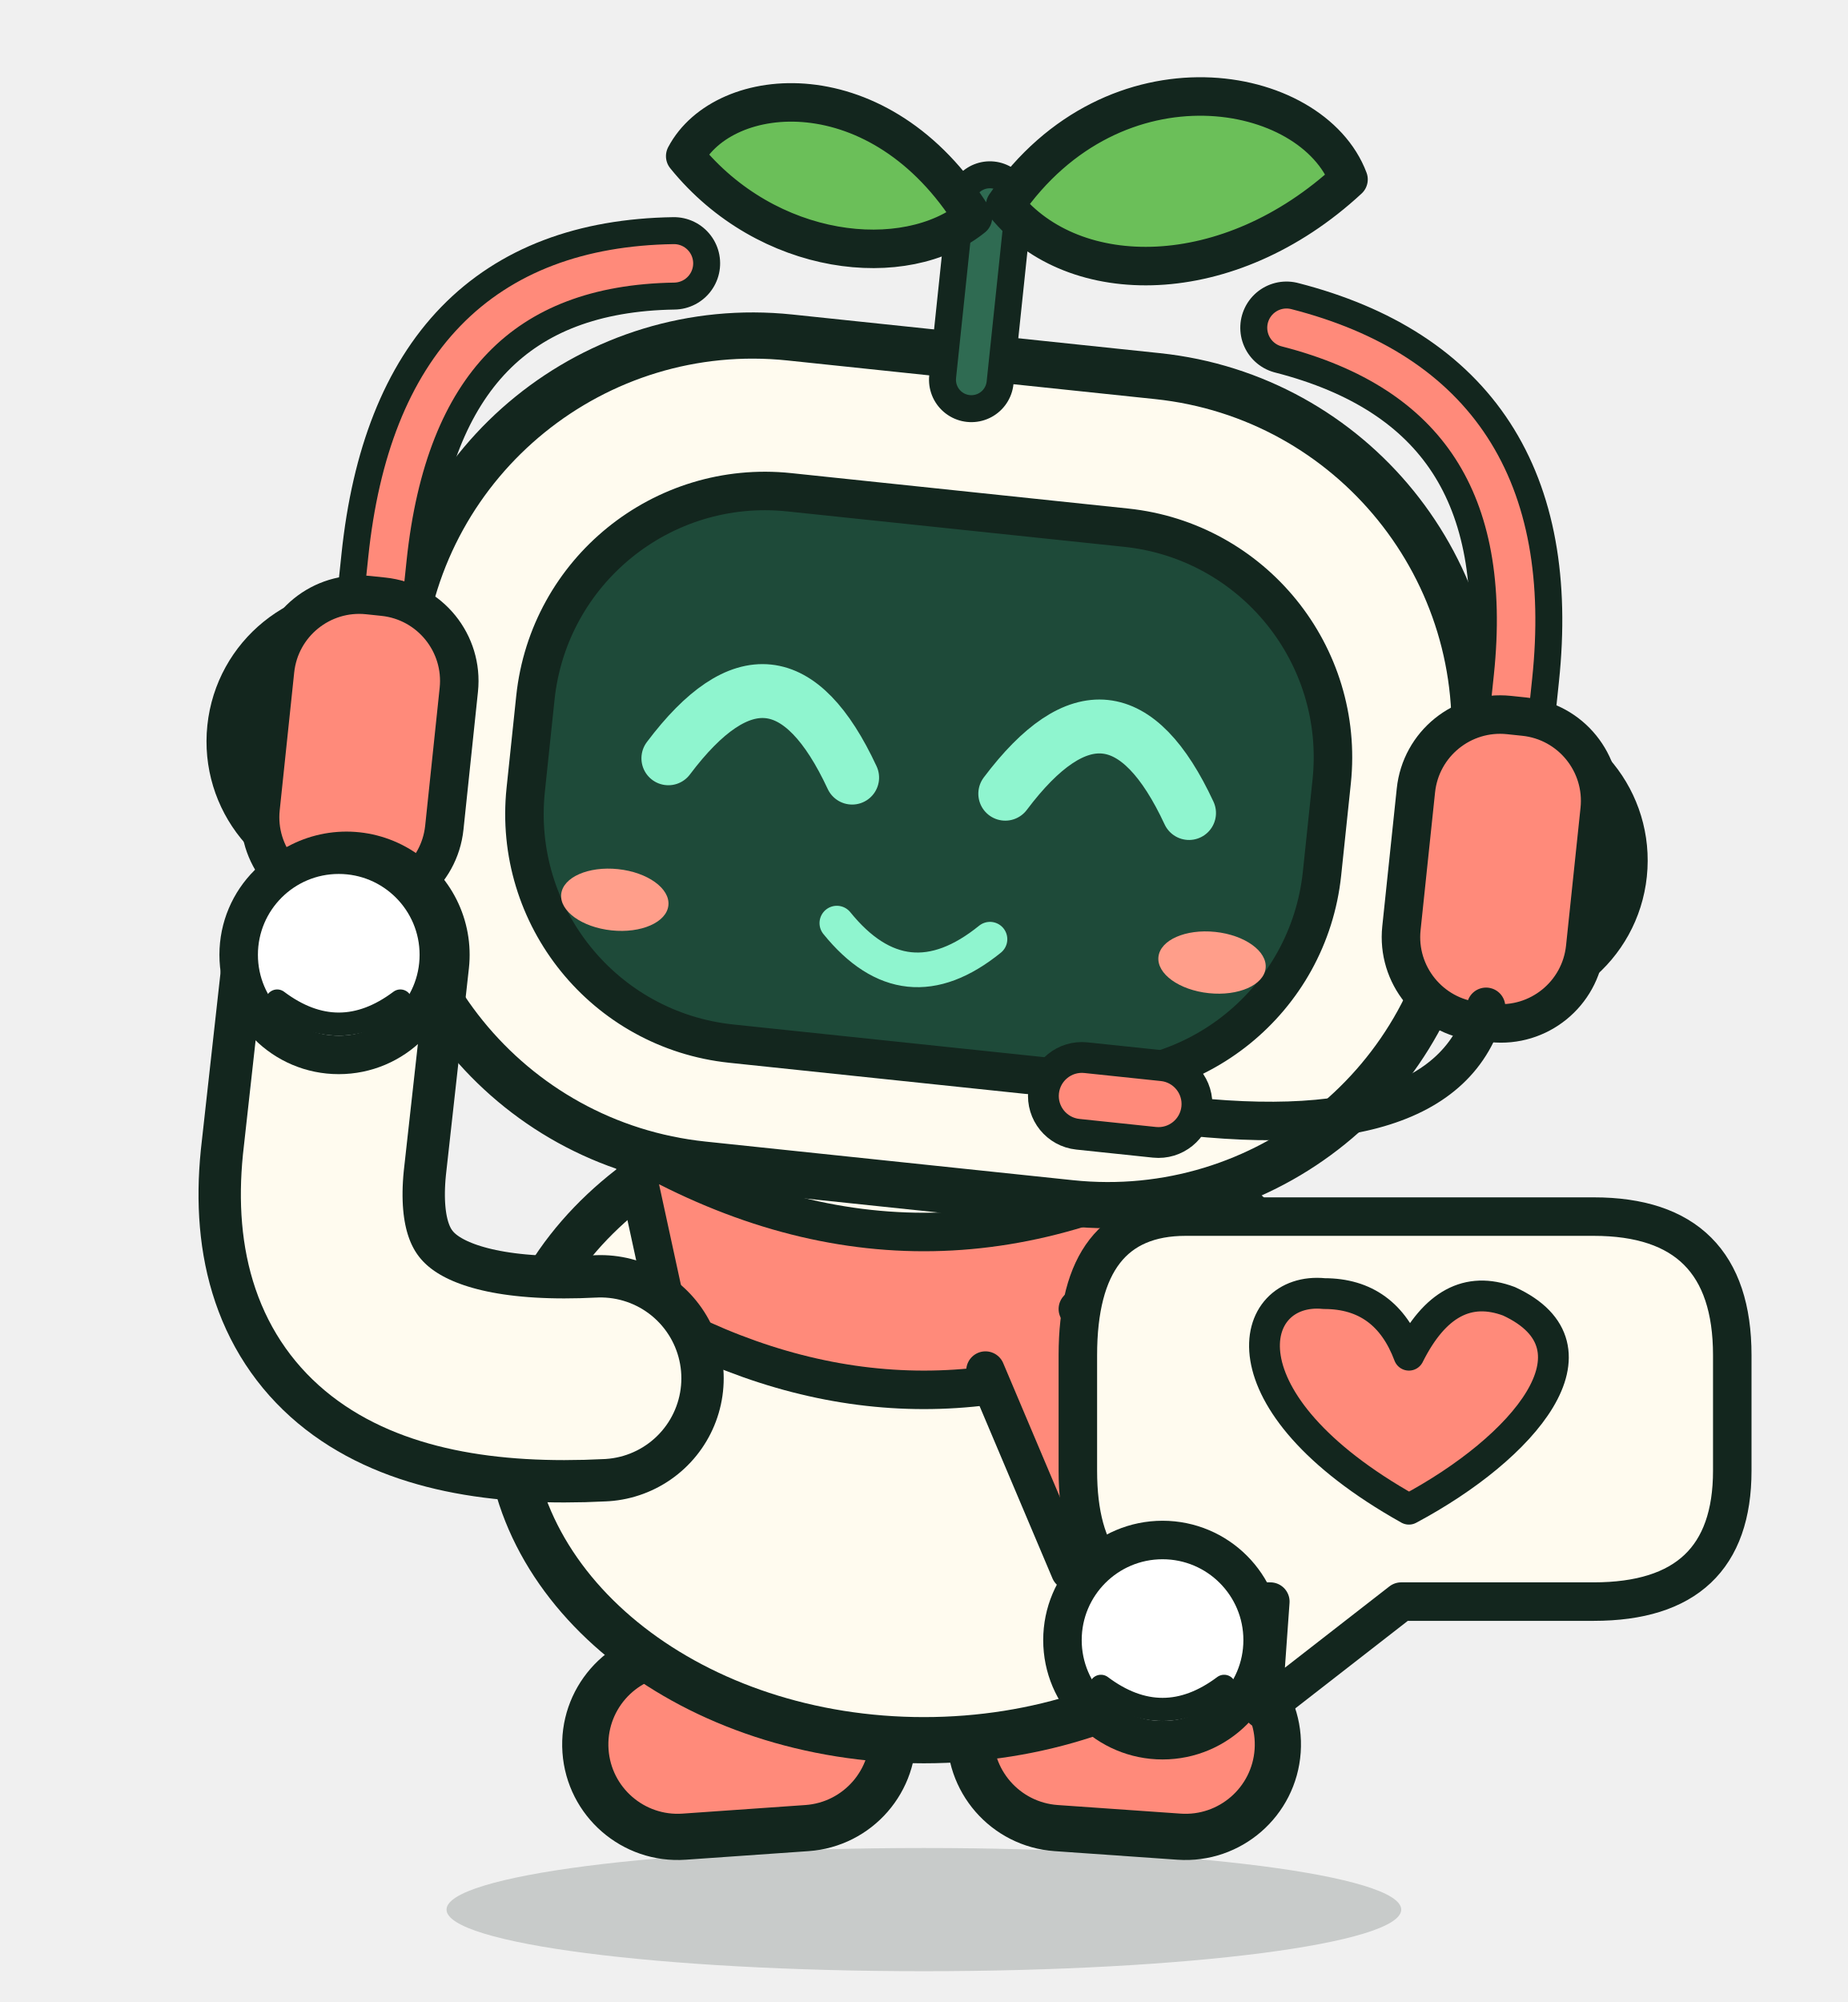
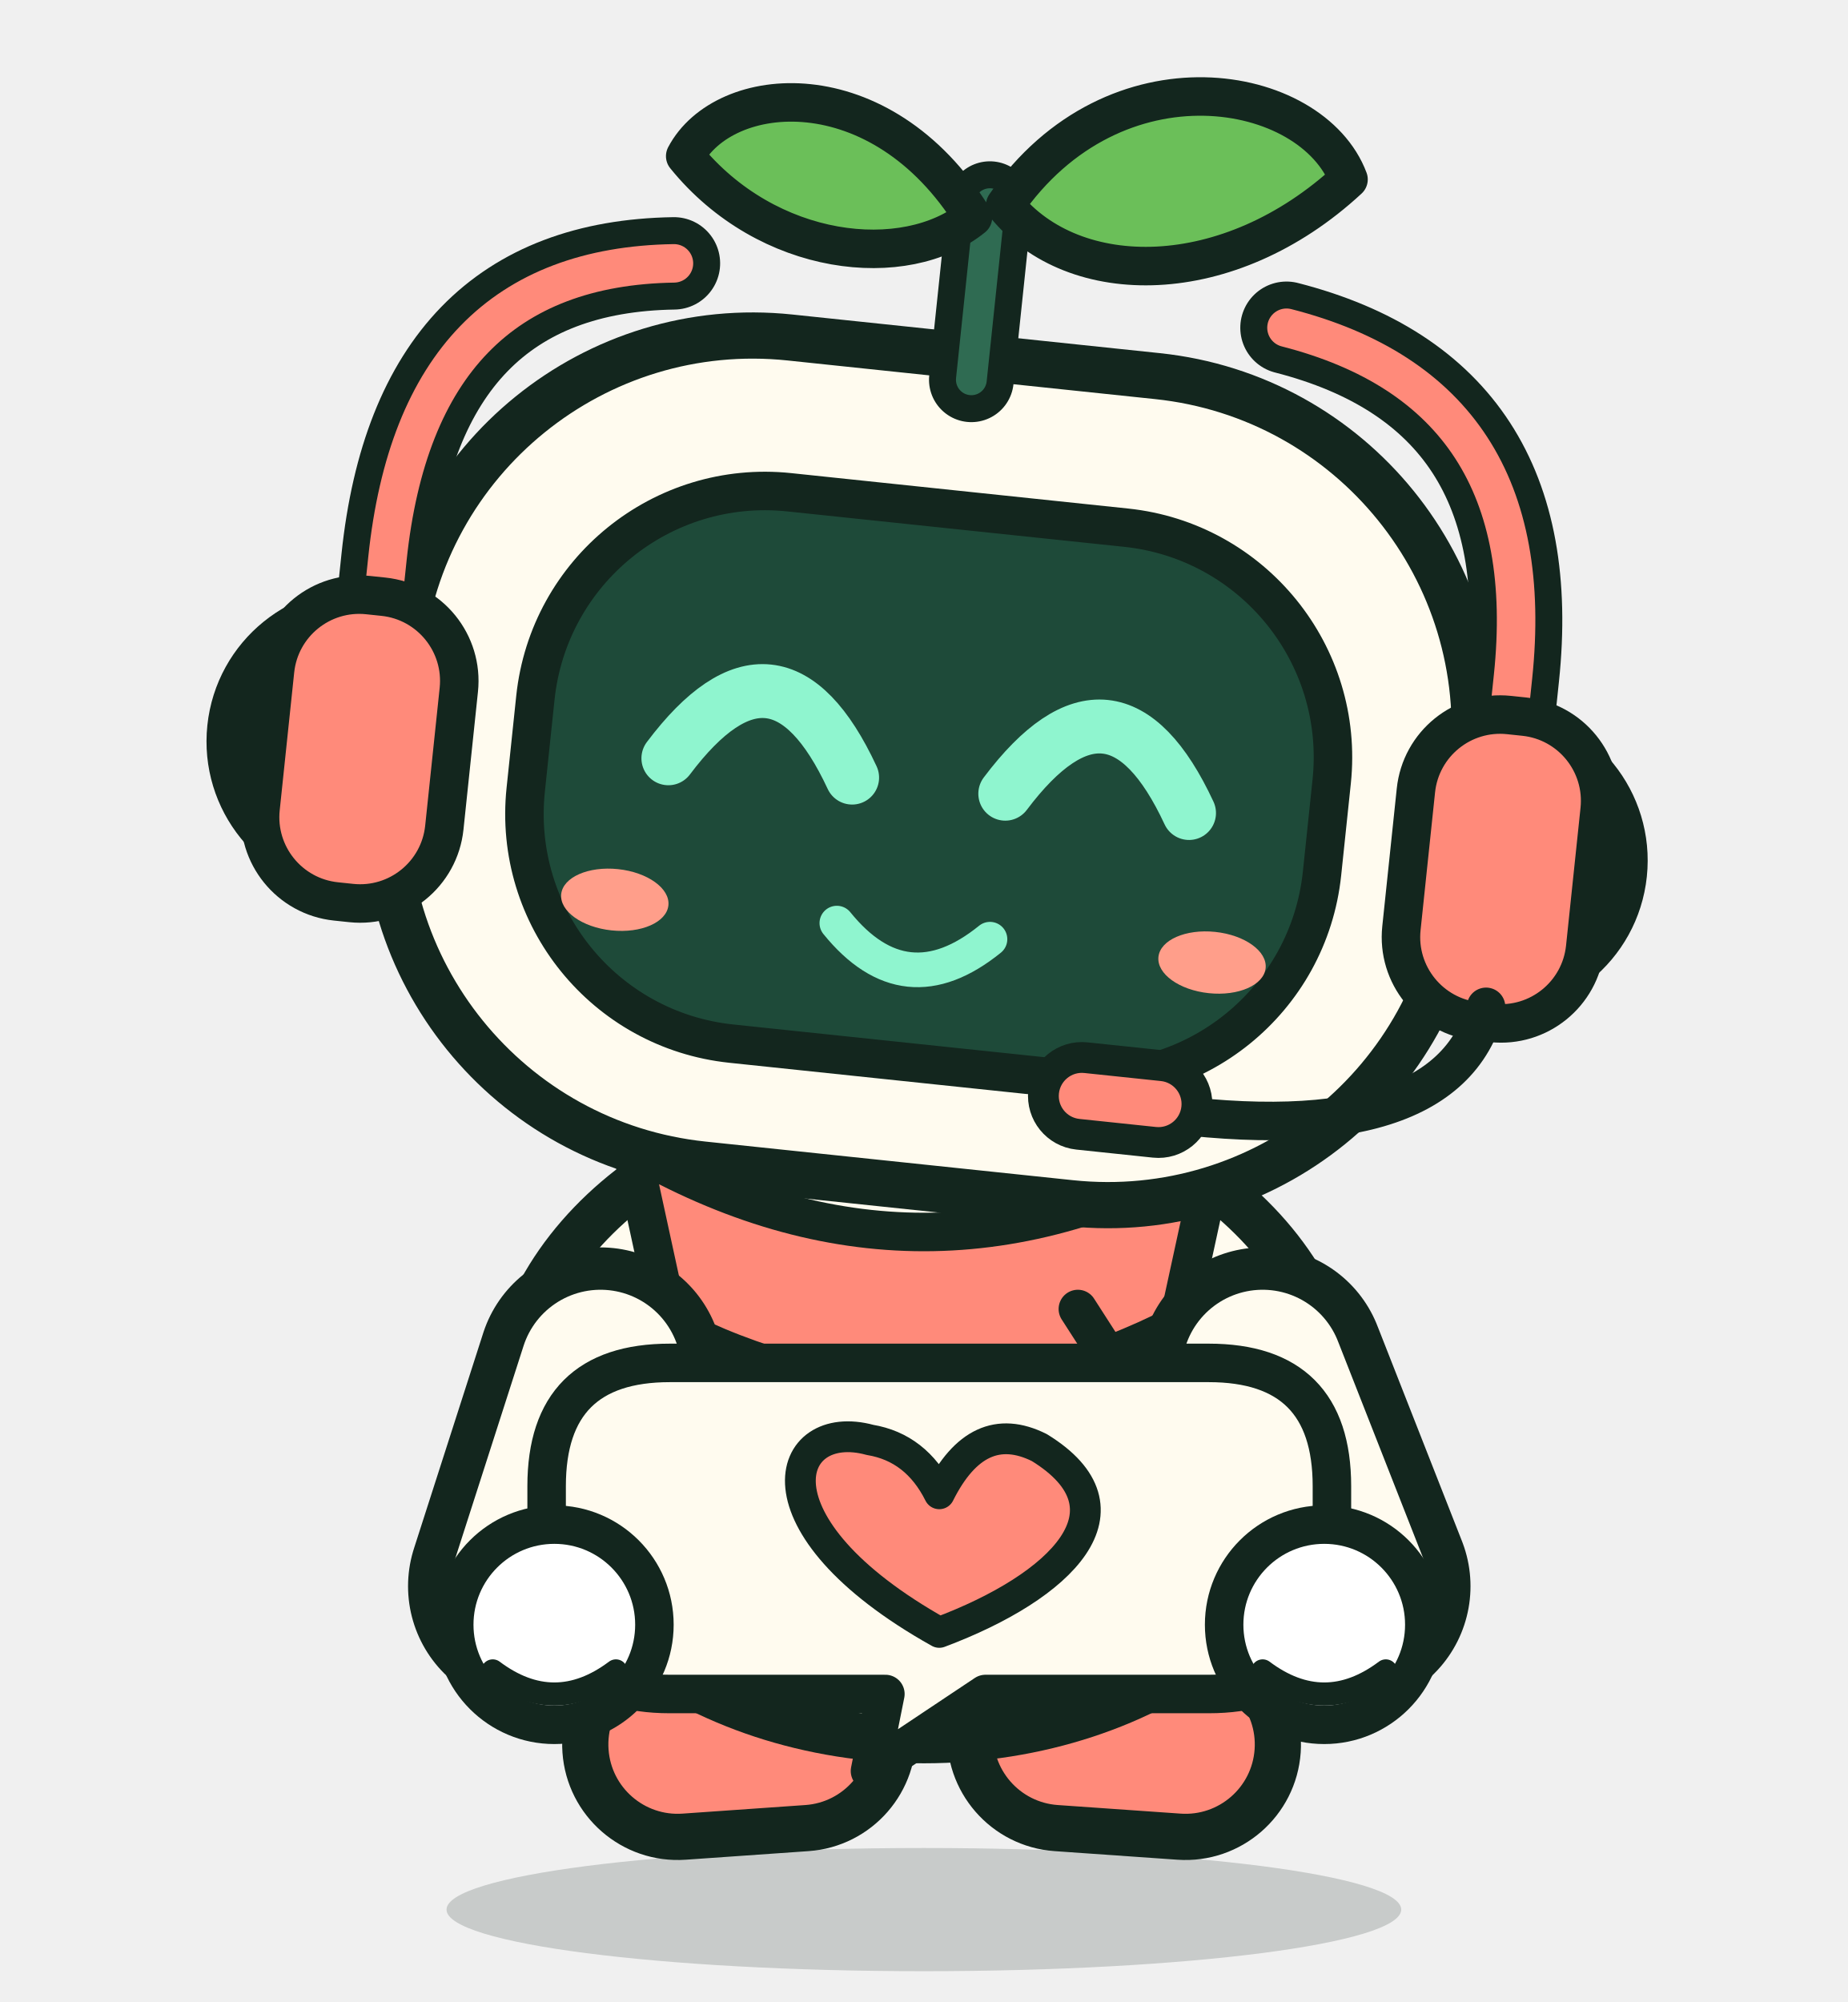
<svg xmlns="http://www.w3.org/2000/svg" class="ch ch-help" viewBox="0 0 240 260">
  <style>.ch-hop{animation:h 2.4s ease-in-out infinite}.ch-wave{transform-box:view-box;transform-origin:78px 176px;animation:w 1.6s ease-in-out infinite}.ch-eye{transform-box:fill-box;transform-origin:center;animation:b 4.5s infinite}@keyframes h{0%,100%{transform:translateY(0)}50%{transform:translateY(-8px)}}@keyframes w{0%,100%{transform:rotate(0)}50%{transform:rotate(18deg)}}@keyframes b{0%,94%,100%{transform:scaleY(1)}97%{transform:scaleY(.1)}}@media(prefers-reduced-motion:reduce){*{animation:none!important}}</style>
  <ellipse class="ch-shadow" cx="120" cy="248" rx="62" ry="8" fill="#13261E" fill-opacity=".18" />
  <g class="ch-hop">
    <rect x="76" y="214" width="40" height="24" rx="12" fill="#FF8A7A" stroke="#13261E" stroke-linejoin="round" stroke-linecap="round" stroke-width="6" transform="rotate(-4 96 226)" />
    <rect x="126" y="214" width="40" height="24" rx="12" fill="#FF8A7A" stroke="#13261E" stroke-linejoin="round" stroke-linecap="round" stroke-width="6" transform="rotate(4 146 226)" />
    <ellipse cx="120" cy="184" rx="54" ry="42" fill="#FFFBEF" stroke="#13261E" stroke-linejoin="round" stroke-linecap="round" stroke-width="6" />
    <path d="M82 149 Q120 171 158 149 L153 172 Q120 189 87 172Z" fill="#FF8A7A" stroke="#13261E" stroke-linejoin="round" stroke-linecap="round" stroke-width="5" />
    <path d="M140 170 L158 198 L139 204 L128 178" fill="#FF8A7A" stroke="#13261E" stroke-linejoin="round" stroke-linecap="round" stroke-width="5" />
    <g transform="rotate(6 120 108)">
      <circle cx="46" cy="104" r="17" fill="#FF8A7A" stroke="#13261E" stroke-linejoin="round" stroke-linecap="round" stroke-width="6" />
      <circle cx="194" cy="104" r="17" fill="#FF8A7A" stroke="#13261E" stroke-linejoin="round" stroke-linecap="round" stroke-width="6" />
      <rect x="50" y="46" width="140" height="108" rx="46" fill="#FFFBEF" stroke="#13261E" stroke-linejoin="round" stroke-linecap="round" stroke-width="6" />
      <rect x="68" y="66" width="104" height="72" rx="30" fill="#1E4A39" stroke="#13261E" stroke-linejoin="round" stroke-linecap="round" stroke-width="5" />
      <g class="ch-eye">
        <path d="M86 102 Q98 82 110 102 M130 102 Q142 82 154 102" stroke="#8FF5CF" stroke-width="7" fill="none" stroke-linecap="round" />
      </g>
      <ellipse cx="81" cy="121" rx="7" ry="4" fill="#FF9E8A" />
      <ellipse cx="159" cy="121" rx="7" ry="4" fill="#FF9E8A" />
      <path d="M110 121 Q120 131 130 121" stroke="#8FF5CF" stroke-width="4.5" fill="none" stroke-linecap="round" />
      <path d="M47 99 V80 Q47 42 80 38 M160 38 Q194 43 194 80 V105" stroke="#13261E" stroke-width="12" fill="none" stroke-linecap="round" />
      <path d="M47 99 V80 Q47 42 80 38 M160 38 Q194 43 194 80 V105" stroke="#FF8A7A" stroke-width="5" fill="none" stroke-linecap="round" />
      <rect x="34" y="85" width="24" height="40" rx="11" fill="#FF8A7A" stroke="#13261E" stroke-linejoin="round" stroke-linecap="round" stroke-width="5" />
      <rect x="183" y="85" width="24" height="40" rx="11" fill="#FF8A7A" stroke="#13261E" stroke-linejoin="round" stroke-linecap="round" stroke-width="5" />
      <path d="M195 123 Q192 143 151 141" fill="none" stroke="#13261E" stroke-linejoin="round" stroke-linecap="round" stroke-width="5" />
      <rect x="139" y="135" width="20" height="10" rx="5" fill="#FF8A7A" stroke="#13261E" stroke-linejoin="round" stroke-linecap="round" stroke-width="4" />
      <path d="M120 49 V26" stroke="#13261E" stroke-width="11" stroke-linecap="round" />
      <path d="M120 49 V26" stroke="#2F6B52" stroke-width="4" stroke-linecap="round" />
      <path d="M118 28 C104 10 84 14 80 24 C92 36 110 36 118 28Z M122 26 C134 4 160 6 166 18 C152 34 132 36 122 26Z" fill="#6BBF59" stroke="#13261E" stroke-linejoin="round" stroke-linecap="round" stroke-width="5" />
    </g>
-     <path d="M78 179 Q39 181 42 151 L45 124" stroke="#13261E" stroke-width="32" stroke-linecap="round" fill="none" />
-     <path d="M78 179 Q39 181 42 151 L45 124" stroke="#FFFBEF" stroke-width="21" stroke-linecap="round" fill="none" />
-     <circle cx="44" cy="124" r="13" fill="#FFFFFF" stroke="#13261E" stroke-linejoin="round" stroke-linecap="round" stroke-width="5" />
-     <path d="M36 130 q8 6 16 0" stroke="#13261E" stroke-width="3" fill="none" stroke-linecap="round" />
-     <path d="M164 172 L155 208" stroke="#13261E" stroke-width="32" stroke-linecap="round" fill="none" />
-     <path d="M164 172 L155 208" stroke="#FFFBEF" stroke-width="21" stroke-linecap="round" fill="none" />
-     <path d="M154 158 H207 Q225 158 225 176 V191 Q225 208 207 208 H182 L164 222 L165 208 H154 Q140 208 140 191 V176 Q140 158 154 158Z" fill="#FFFBEF" stroke="#13261E" stroke-linejoin="round" stroke-linecap="round" stroke-width="5" />
-     <path d="M183 196 C158 182 162 167 172 168 Q180 168 183 176 Q188 166 196 169 C209 175 198 188 183 196Z" fill="#FF8A7A" stroke="#13261E" stroke-linejoin="round" stroke-linecap="round" stroke-width="4" />
-     <circle cx="151" cy="213" r="13" fill="#FFFFFF" stroke="#13261E" stroke-linejoin="round" stroke-linecap="round" stroke-width="5" />
-     <path d="M143 219 q8 6 16 0" stroke="#13261E" stroke-width="3" fill="none" stroke-linecap="round" />
+     <path d="M78 178 L69 206" stroke="#13261E" stroke-width="32" stroke-linecap="round" fill="none" />
+     <path d="M78 178 L69 206" stroke="#FFFBEF" stroke-width="21" stroke-linecap="round" fill="none" />
+     <path d="M164 178 L175 206" stroke="#13261E" stroke-width="32" stroke-linecap="round" fill="none" />
+     <path d="M164 178 L175 206" stroke="#FFFBEF" stroke-width="21" stroke-linecap="round" fill="none" />
+     <path d="M87 177 H157 Q173 177 173 193 V204 Q173 220 157 220 H128 L113 230 L115 220 H87 Q71 220 71 204 V193 Q71 177 87 177Z" fill="#FFFBEF" stroke="#13261E" stroke-linejoin="round" stroke-linecap="round" stroke-width="5" />
+     <path d="M122 212 C97 198 102 184 113 187 Q119 188 122 194 Q127 184 135 188 C148 196 138 206 122 212Z" fill="#FF8A7A" stroke="#13261E" stroke-linejoin="round" stroke-linecap="round" stroke-width="4" />
+     <circle cx="72" cy="211" r="13" fill="#FFFFFF" stroke="#13261E" stroke-linejoin="round" stroke-linecap="round" stroke-width="5" />
+     <path d="M64 217 q8 6 16 0" stroke="#13261E" stroke-width="3" fill="none" stroke-linecap="round" />
+     <circle cx="172" cy="211" r="13" fill="#FFFFFF" stroke="#13261E" stroke-linejoin="round" stroke-linecap="round" stroke-width="5" />
+     <path d="M164 217 q8 6 16 0" stroke="#13261E" stroke-width="3" fill="none" stroke-linecap="round" />
  </g>
</svg>
